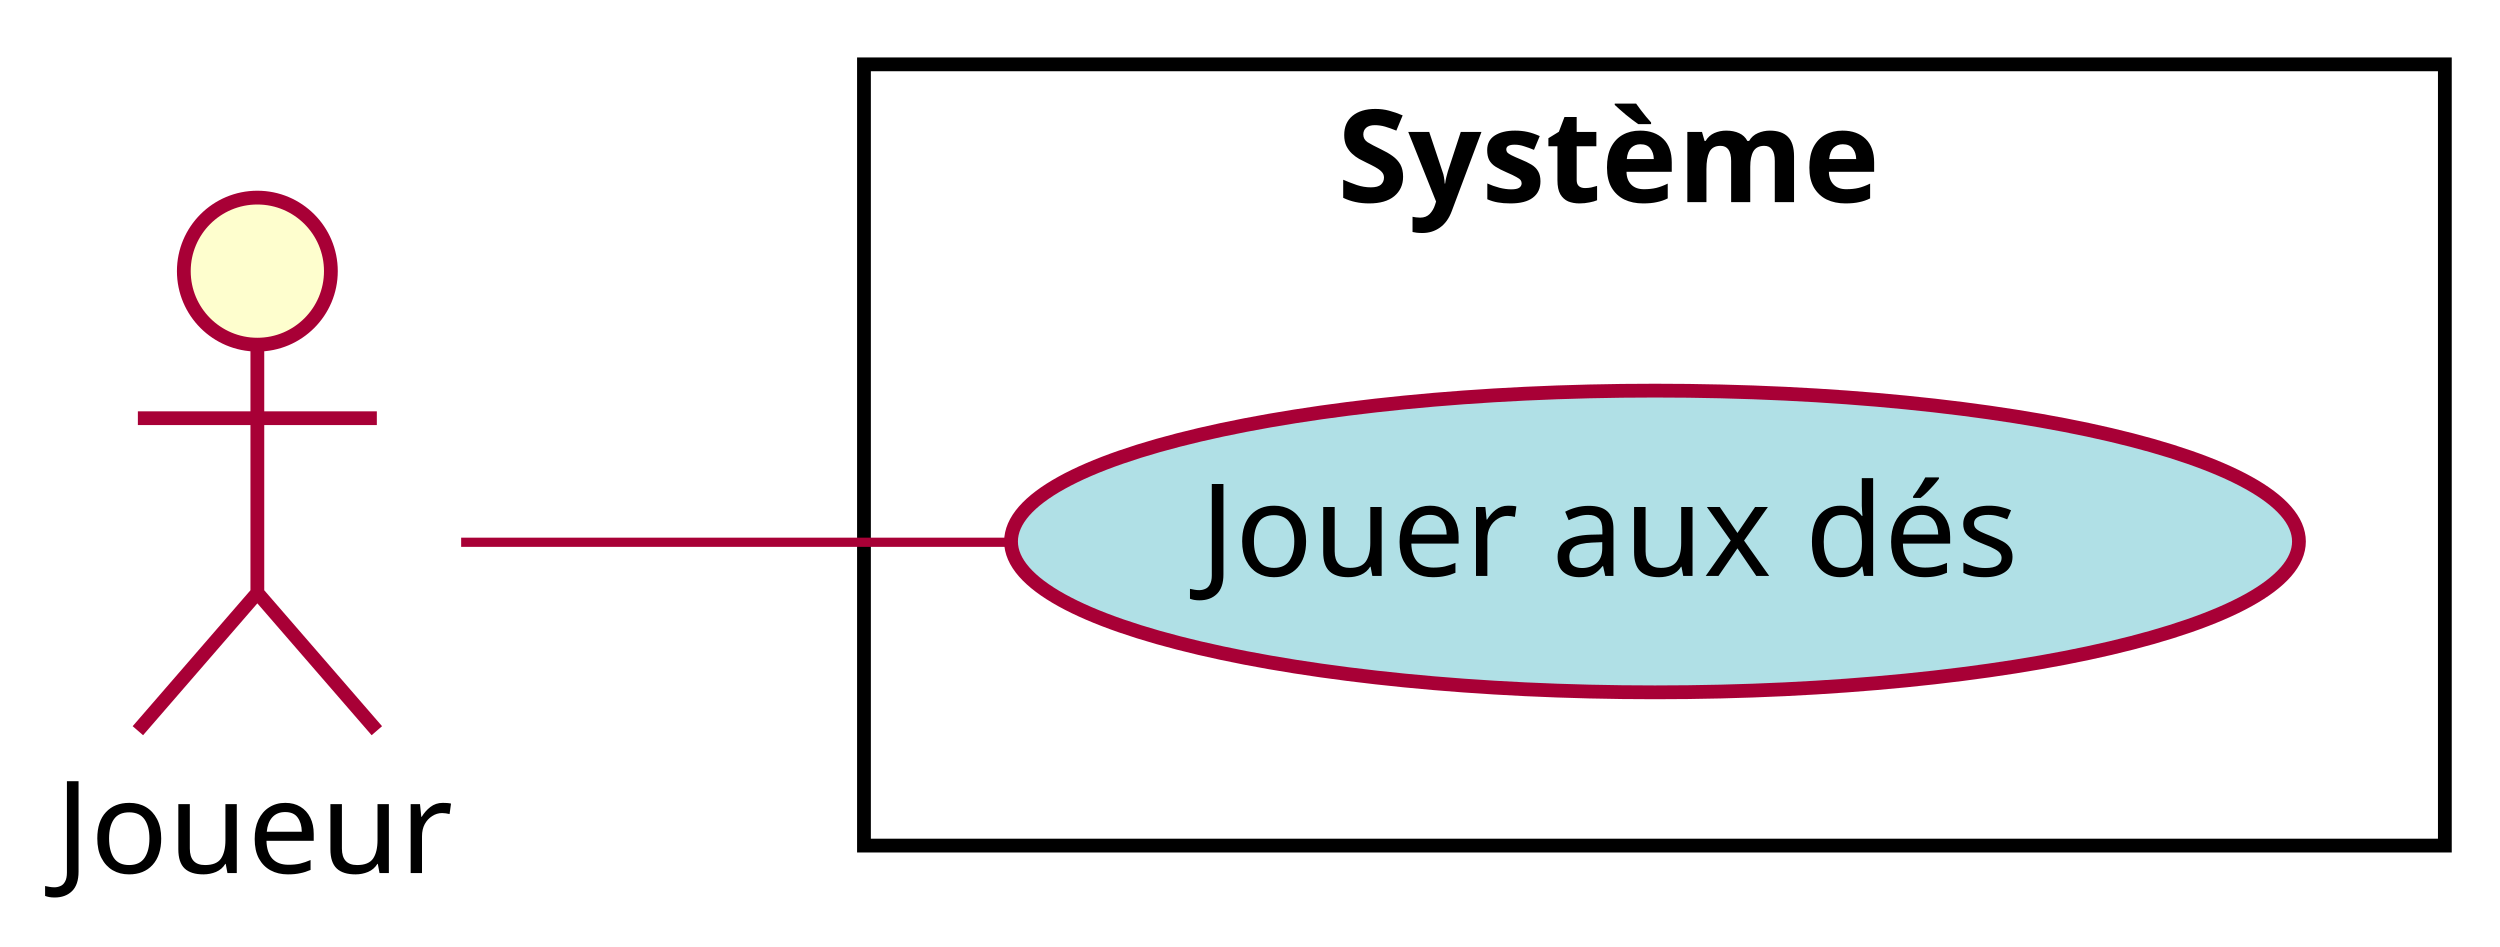
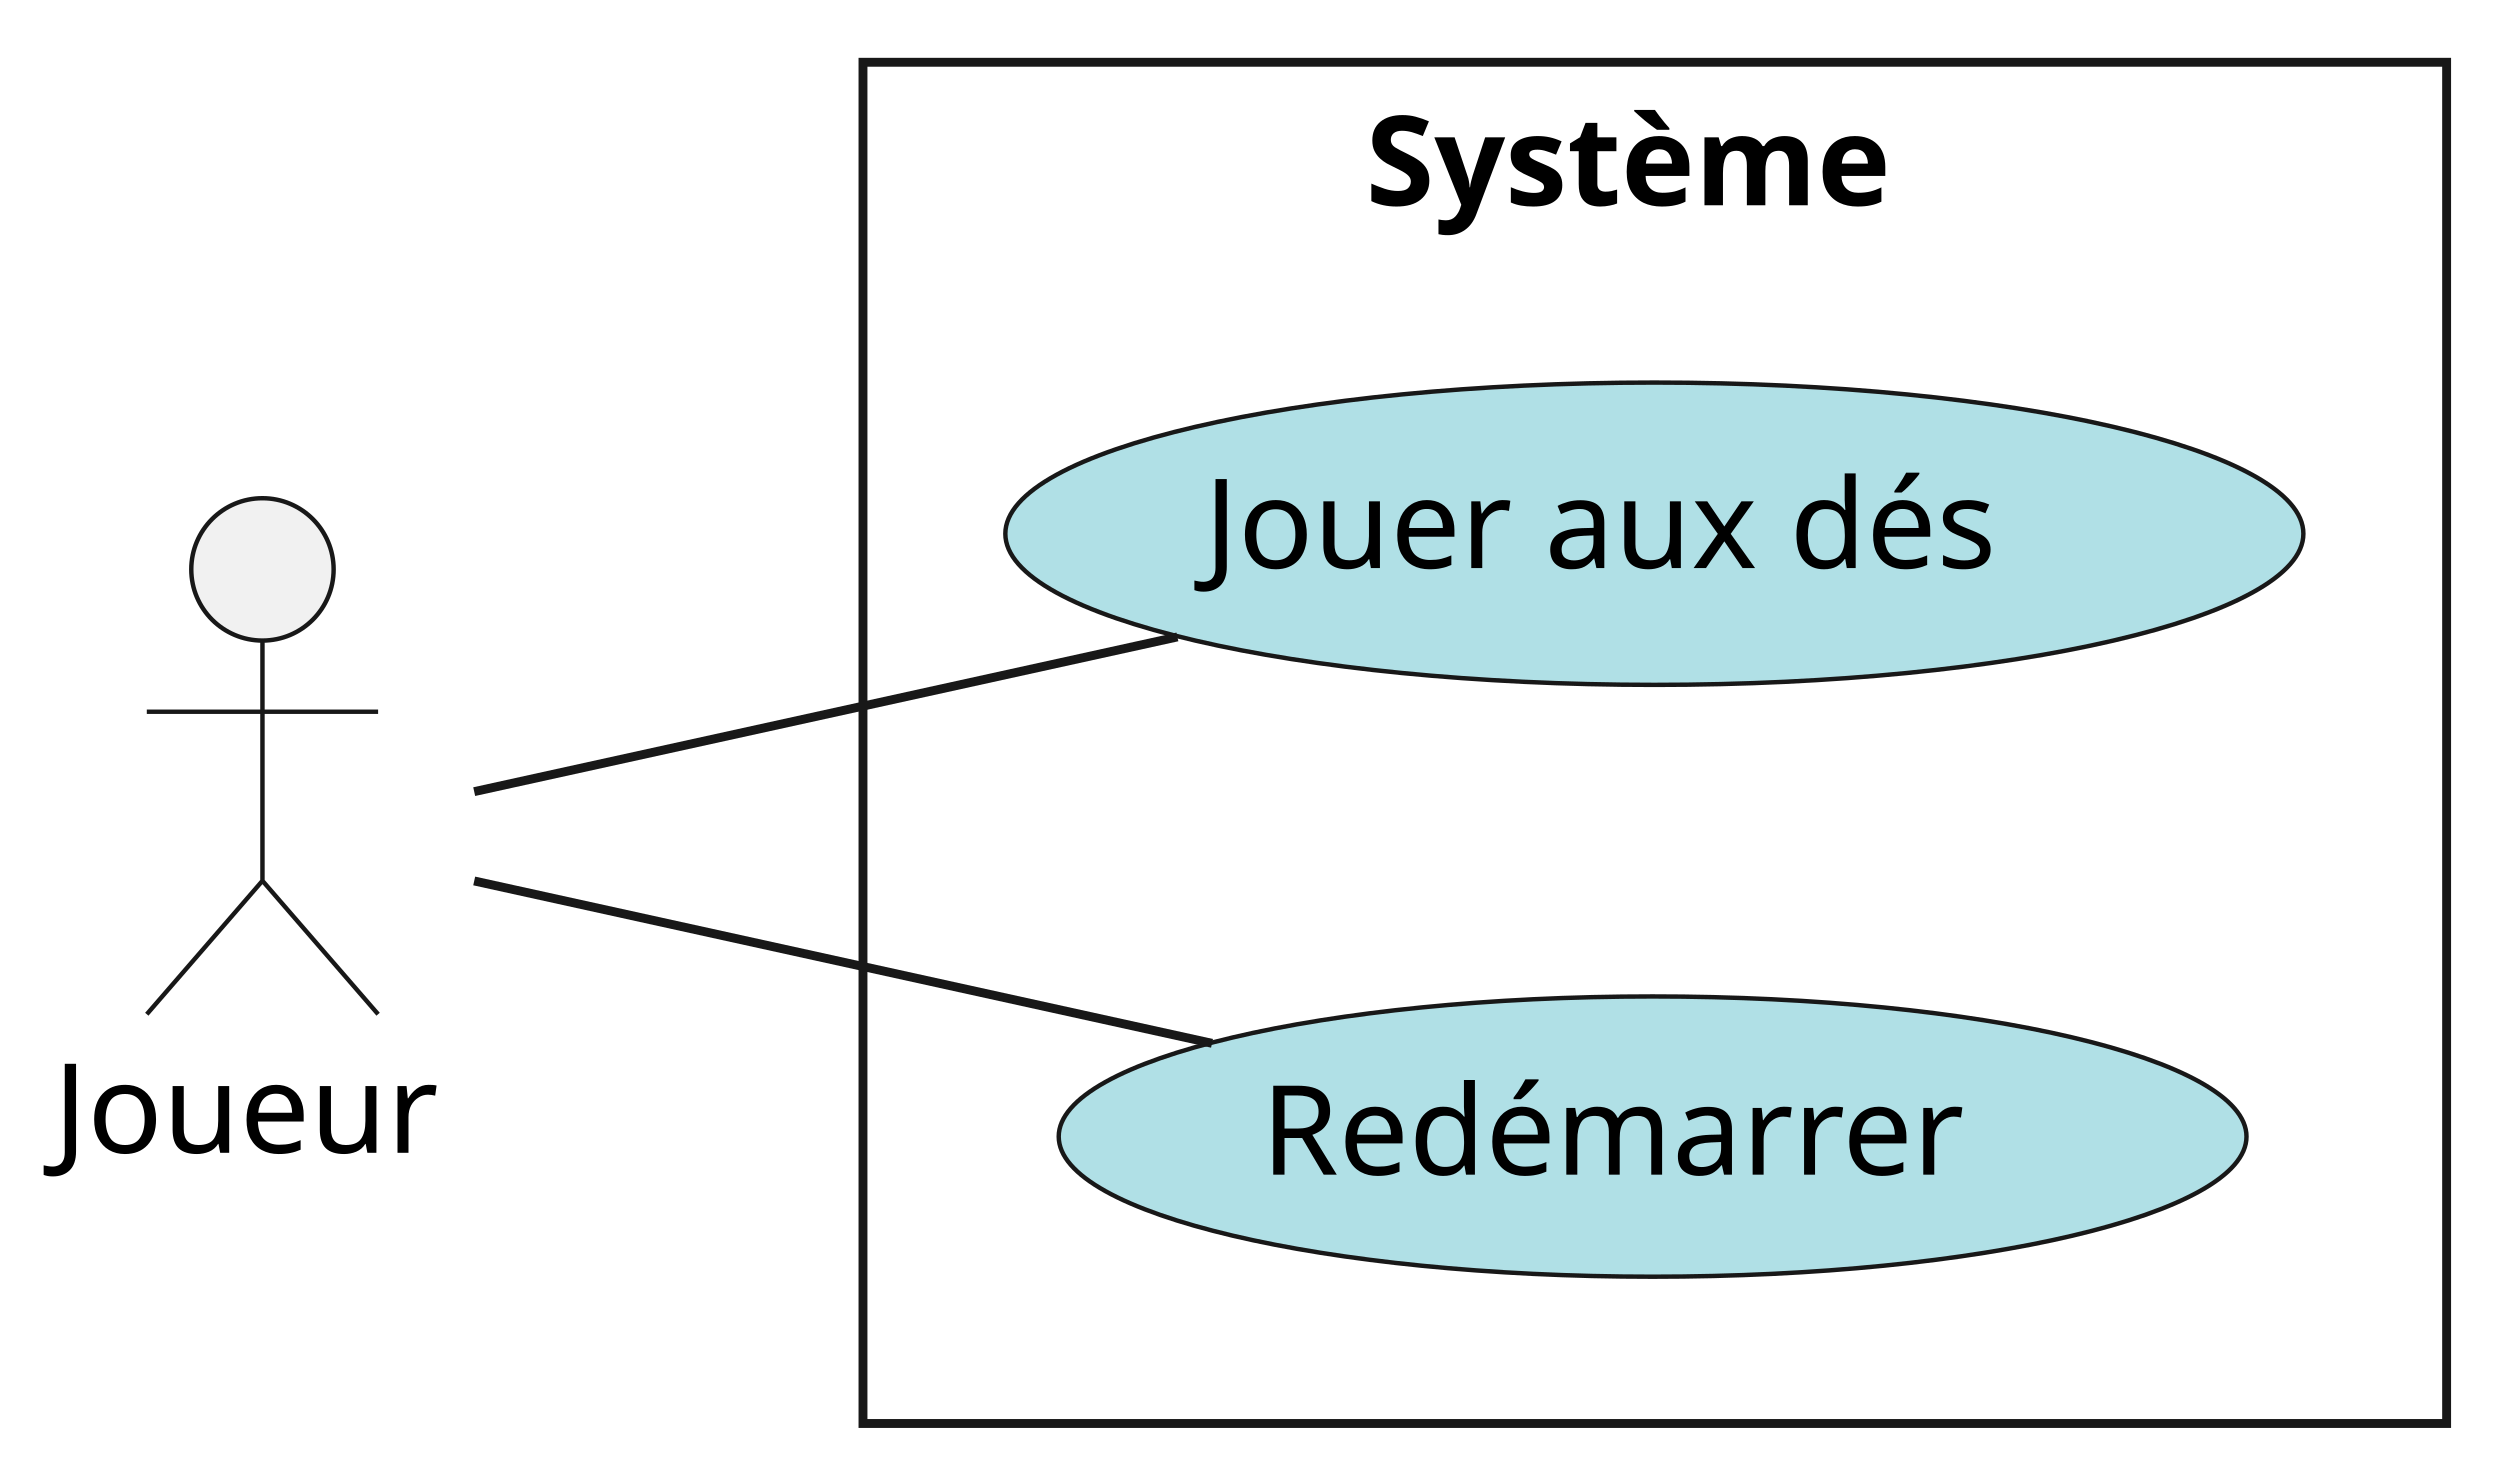
- <svg xmlns="http://www.w3.org/2000/svg" contentScriptType="application/ecmascript" contentStyleType="text/css" height="103px" preserveAspectRatio="none" style="width:272px;height:103px;background:#00000000;" version="1.1" viewBox="0 0 272 103" width="272px" zoomAndPan="magnify">
+ <svg xmlns="http://www.w3.org/2000/svg" contentStyleType="text/css" height="166px" preserveAspectRatio="none" style="width:281px;height:166px;" version="1.1" viewBox="0 0 281 166" width="281px" zoomAndPan="magnify">
  <defs />
  <g>
-     <rect height="85" style="stroke:#000000;stroke-width:1.5;fill:none;" width="172" x="94" y="7" />
-     <text fill="#000000" font-family="Verdana" font-size="14" font-weight="bold" lengthAdjust="spacing" textLength="69" x="145.5" y="21.995">Système</text>
-     <ellipse cx="180.063" cy="58.913" fill="#B0E0E6" rx="70.063" ry="16.413" style="stroke:#A80036;stroke-width:1.5;" />
-     <text fill="#000000" font-family="Verdana" font-size="14" lengthAdjust="spacing" textLength="93" x="130.563" y="62.66">Jouer aux dés</text>
-     <ellipse cx="28" cy="29.5" fill="#FEFECE" rx="8" ry="8" style="stroke:#A80036;stroke-width:1.5;" />
-     <path d="M28,37.5 L28,64.5 M15,45.5 L41,45.5 M28,64.5 L15,79.5 M28,64.5 L41,79.5 " fill="none" style="stroke:#A80036;stroke-width:1.5;" />
-     <text fill="#000000" font-family="Verdana" font-size="14" lengthAdjust="spacing" textLength="44" x="6" y="94.995">Joueur</text>
-     <path d="M50.173,59 C65.84,59 88.13,59 109.775,59 " fill="none" id="J-JP" style="stroke:#A80036;stroke-width:1.0;" />
+     <g id="cluster_Système">
+       <rect fill="none" height="153" style="stroke:#181818;stroke-width:1.0;" width="178" x="97" y="7" />
+       <text fill="#000000" font-family="Verdana" font-size="14" font-weight="bold" lengthAdjust="spacing" textLength="65" x="153.5" y="23.075">Système</text>
+     </g>
+     <g id="elem_JP">
+       <ellipse cx="185.95" cy="59.99" fill="#B0E0E6" rx="72.95" ry="16.99" style="stroke:#181818;stroke-width:0.5;" />
+       <text fill="#000000" font-family="Verdana" font-size="14" lengthAdjust="spacing" textLength="99" x="135.342" y="63.847">Jouer aux dés</text>
+     </g>
+     <g id="elem_R">
+       <ellipse cx="185.753" cy="127.751" fill="#B0E0E6" rx="66.753" ry="15.751" style="stroke:#181818;stroke-width:0.5;" />
+       <text fill="#000000" font-family="Verdana" font-size="14" lengthAdjust="spacing" textLength="82" x="141.753" y="132.038">Redémarrer</text>
+     </g>
+     <g id="elem_J">
+       <ellipse cx="29.5" cy="64" fill="#F1F1F1" rx="8" ry="8" style="stroke:#181818;stroke-width:0.5;" />
+       <path d="M29.5,72 L29.5,99 M16.5,80 L42.5,80 M29.5,99 L16.5,114 M29.5,99 L42.5,114 " fill="none" style="stroke:#181818;stroke-width:0.5;" />
+       <text fill="#000000" font-family="Verdana" font-size="14" lengthAdjust="spacing" textLength="47" x="6" y="129.575">Joueur</text>
+     </g>
+     <g id="link_J_JP">
+       <path d="M53.3,88.98 C74.03,84.42 105.41,77.51 132.34,71.59 " fill="none" id="J-JP" style="stroke:#181818;stroke-width:1.0;" />
+     </g>
+     <g id="link_J_R">
+       <path d="M53.3,99.02 C75.04,103.8 108.48,111.16 136.23,117.27 " fill="none" id="J-R" style="stroke:#181818;stroke-width:1.0;" />
+     </g>
  </g>
</svg>
